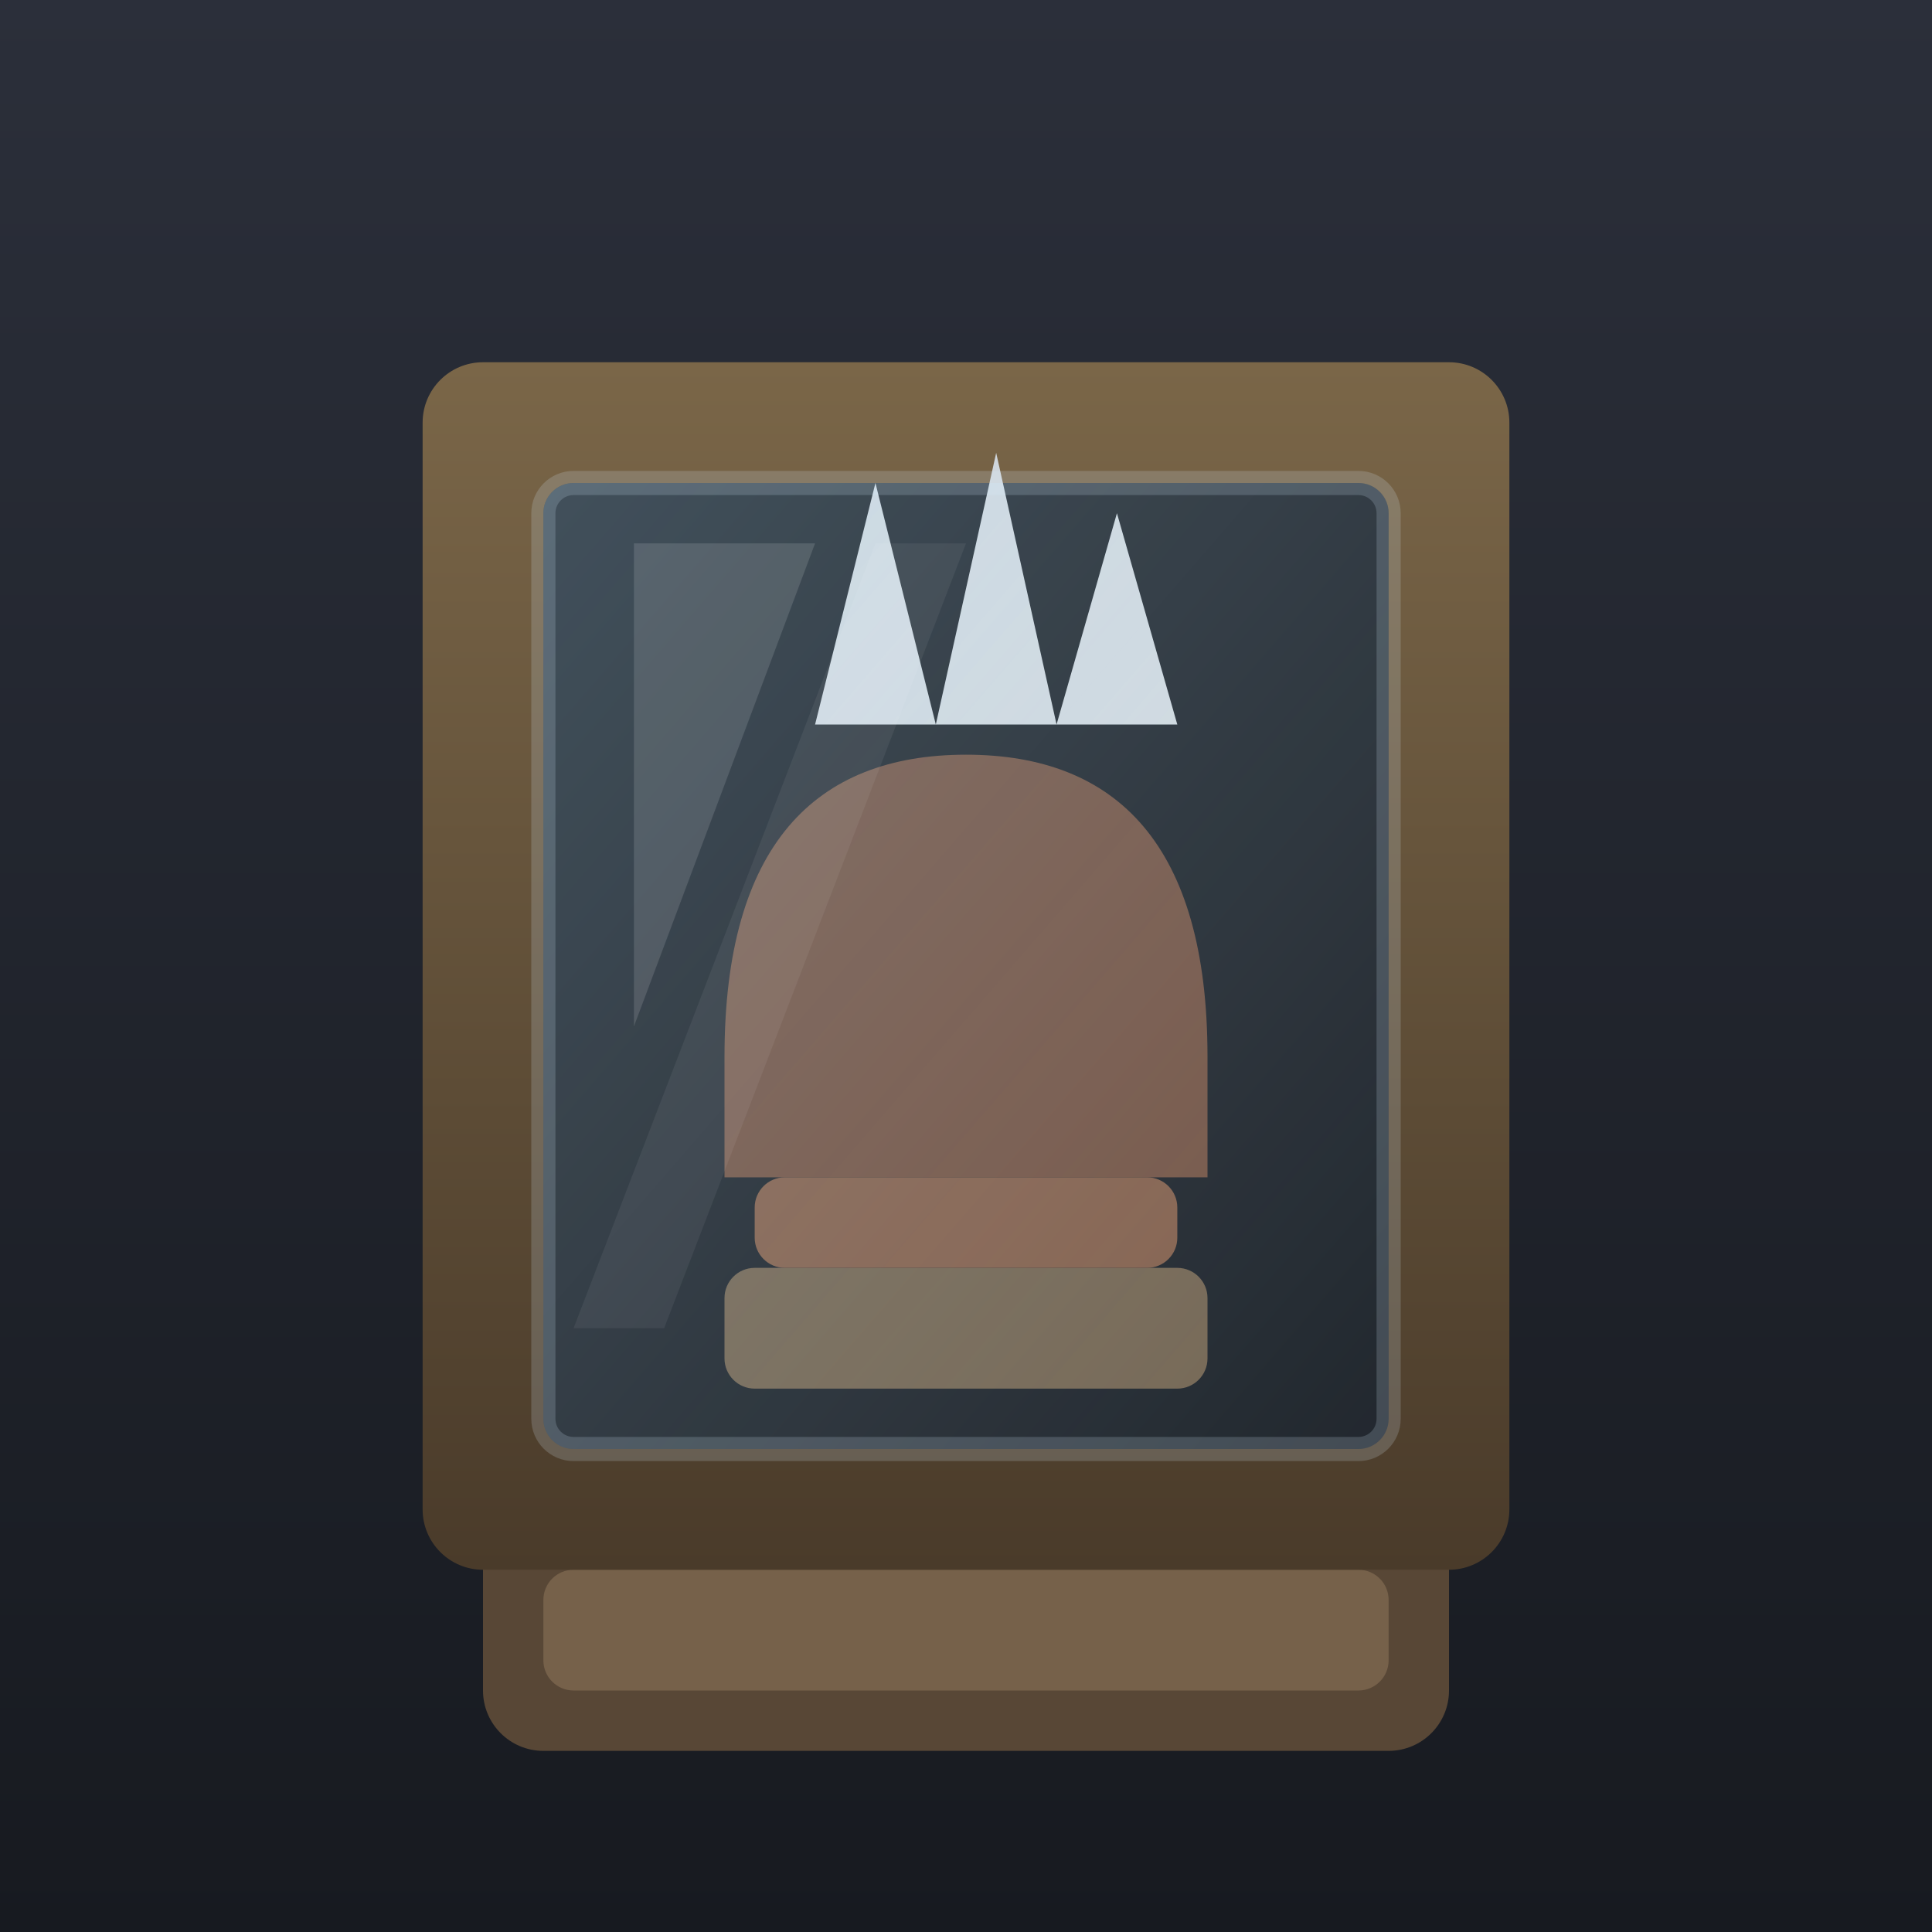
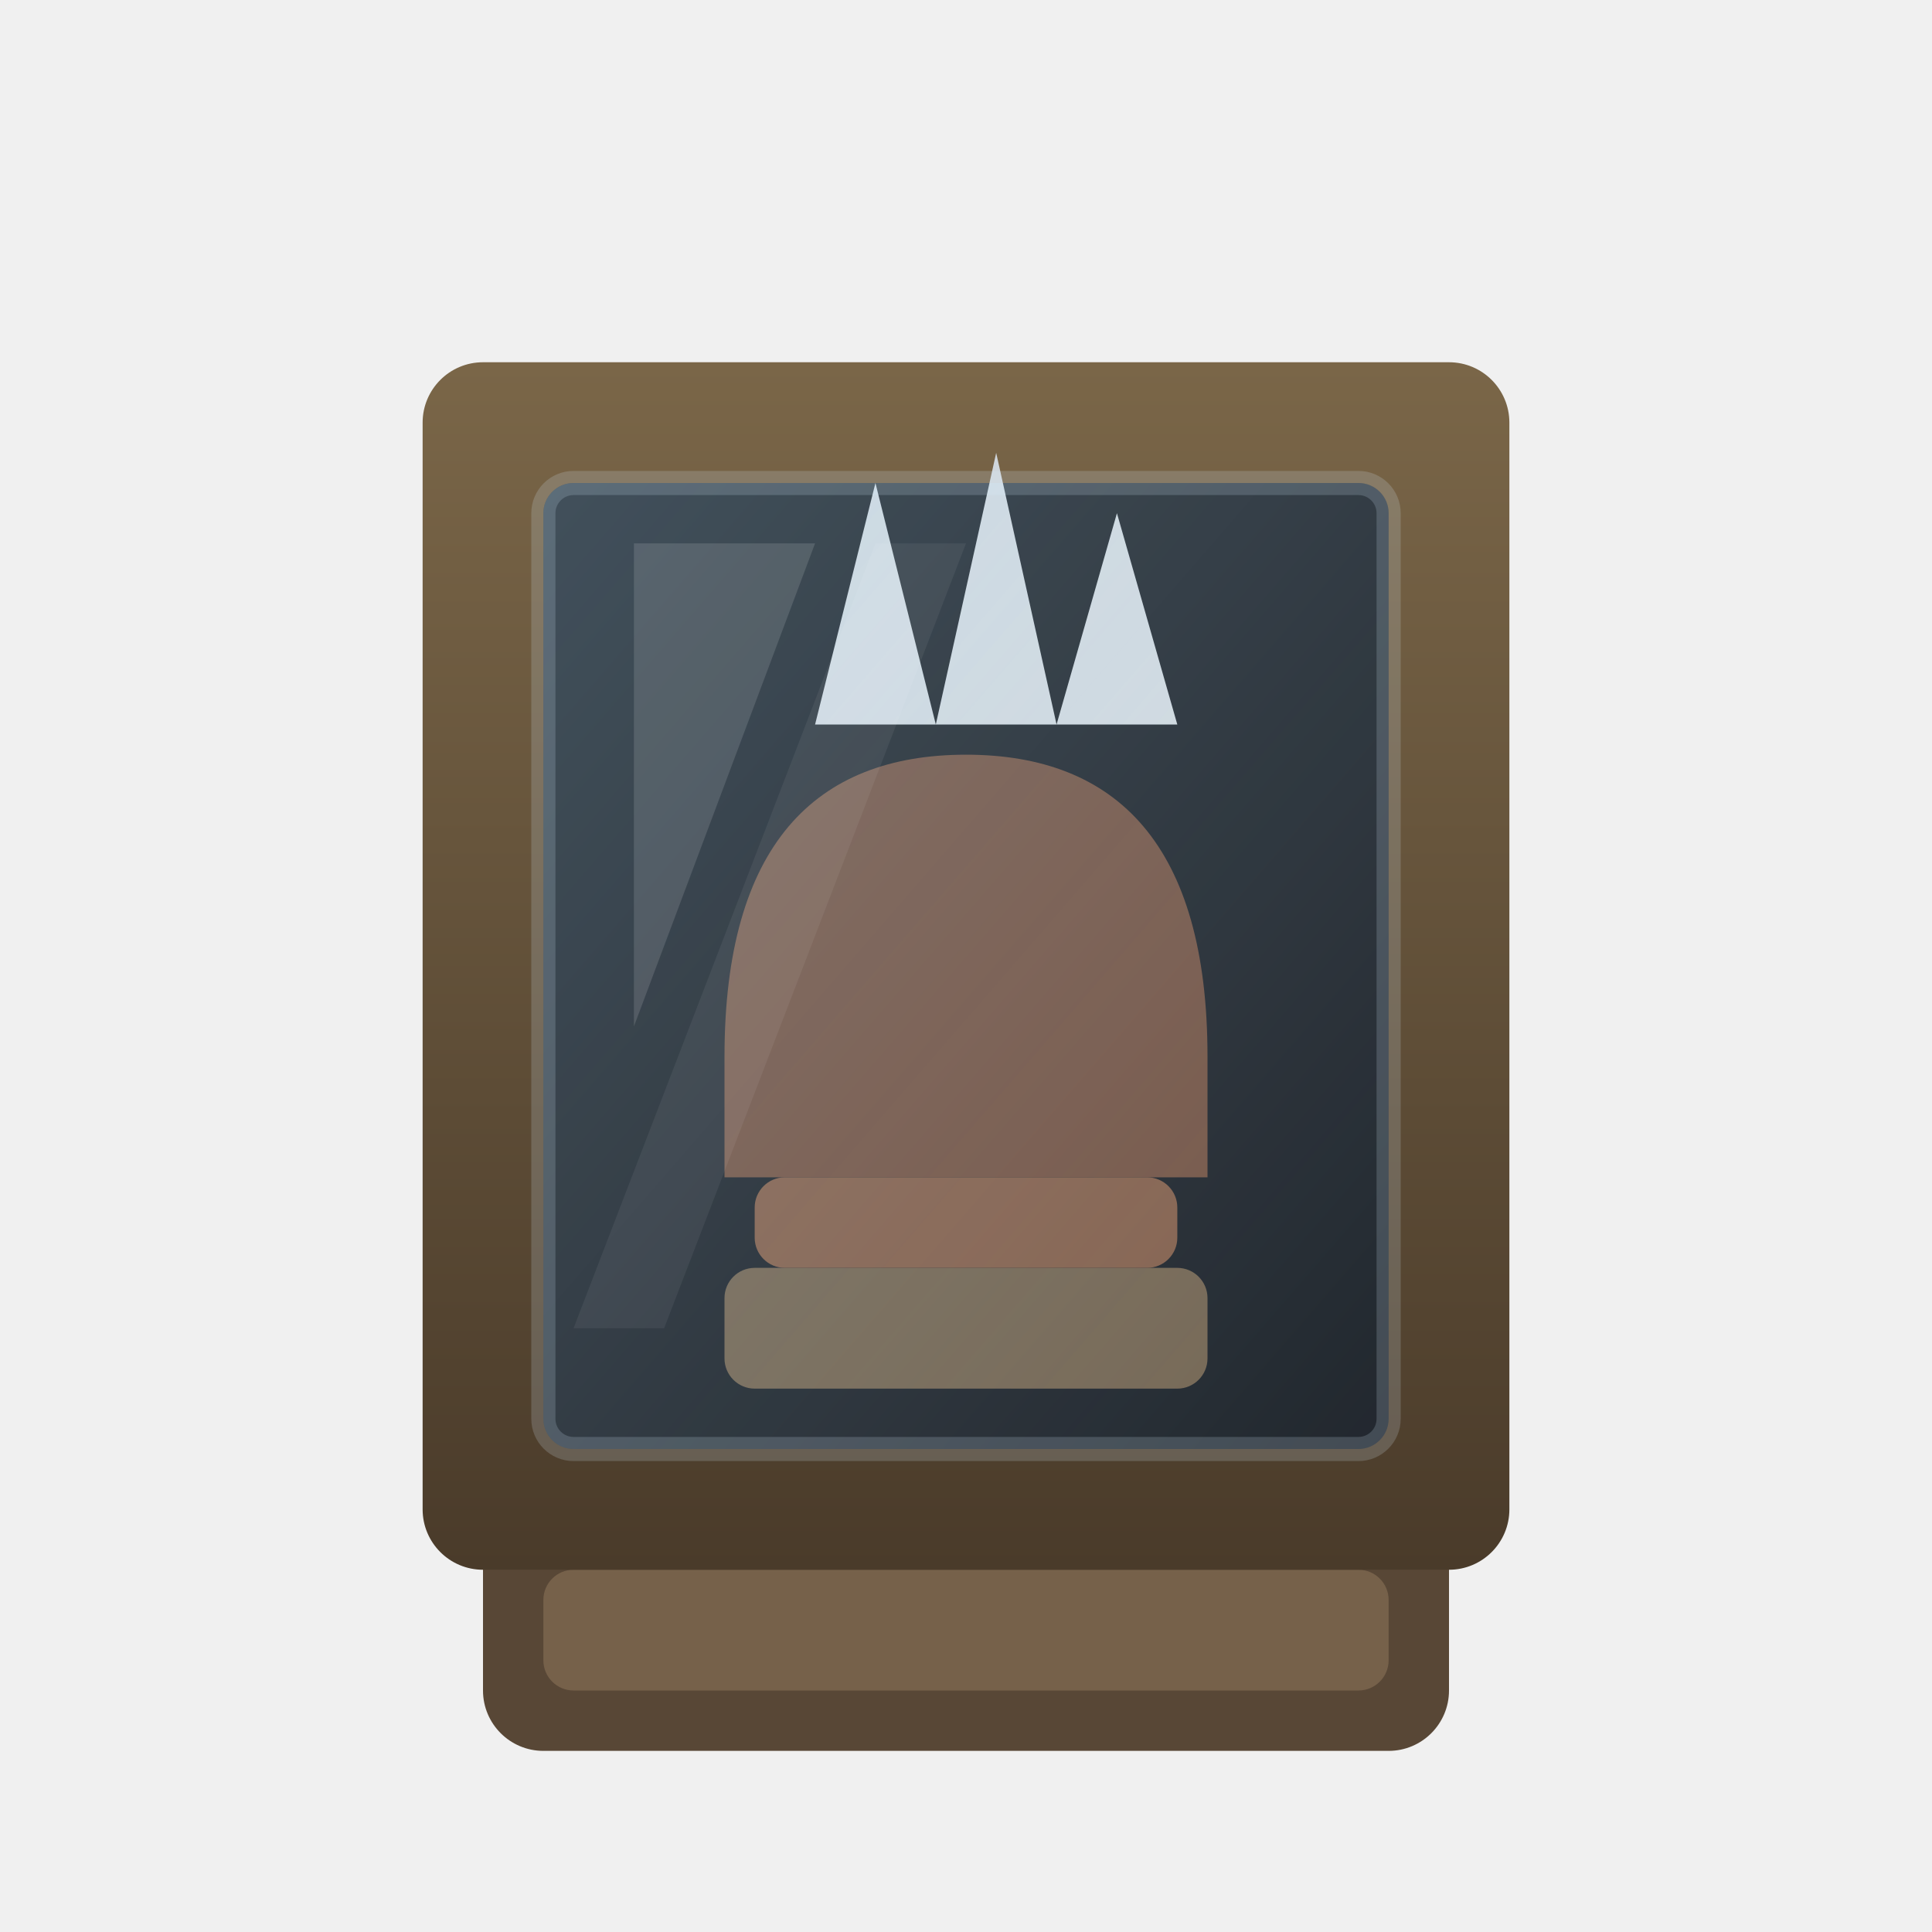
<svg xmlns="http://www.w3.org/2000/svg" viewBox="0 0 64 64">
  <defs>
    <linearGradient id="bg" x1="0" y1="0" x2="0" y2="1">
      <stop offset="0" stop-color="#2b2f3a" />
      <stop offset="1" stop-color="#171a20" />
    </linearGradient>
    <linearGradient id="frame" x1="0" y1="0" x2="0" y2="1">
      <stop offset="0" stop-color="#7a6648" />
      <stop offset="1" stop-color="#4a3b2a" />
    </linearGradient>
    <linearGradient id="glass" x1="0" y1="0" x2="1" y2="1">
      <stop offset="0" stop-color="#bfe9ff" stop-opacity="0.28" />
      <stop offset="1" stop-color="#e8f8ff" stop-opacity="0.08" />
    </linearGradient>
  </defs>
-   <rect width="64" height="64" fill="url(#bg)" />
  <rect x="16" y="50" width="32" height="8" rx="2" fill="#584736" />
  <rect x="18" y="52" width="28" height="4" rx="1" fill="#76614a" />
  <rect x="14" y="12" width="36" height="40" rx="2" fill="url(#frame)" />
  <rect x="18" y="16" width="28" height="32" rx="1" fill="#10151c" />
  <rect x="24" y="42" width="16" height="4" rx="1" fill="#6b5a45" />
  <path d="M24 35 C24 28,27 25,32 25 C37 25,40 28,40 35 L40 39 L24 39 Z" fill="#6b4736" />
  <rect x="25" y="39" width="14" height="3" rx="1" fill="#7c543e" />
  <path d="M27 24 L29 16 L31 24 Z" fill="#cfd5db" />
  <path d="M31 24 L33 15 L35 24 Z" fill="#cfd5db" />
  <path d="M35 24 L37 17 L39 24 Z" fill="#cfd5db" />
  <rect x="18" y="16" width="28" height="32" rx="1" fill="url(#glass)" stroke="#d8f3ff" stroke-opacity="0.18" stroke-width="0.8" />
  <path d="M21 18 L27 18 L21 34 Z" fill="#ffffff" fill-opacity="0.13" />
  <path d="M29 18 L32 18 L22 44 L19 44 Z" fill="#ffffff" fill-opacity="0.06" />
</svg>
